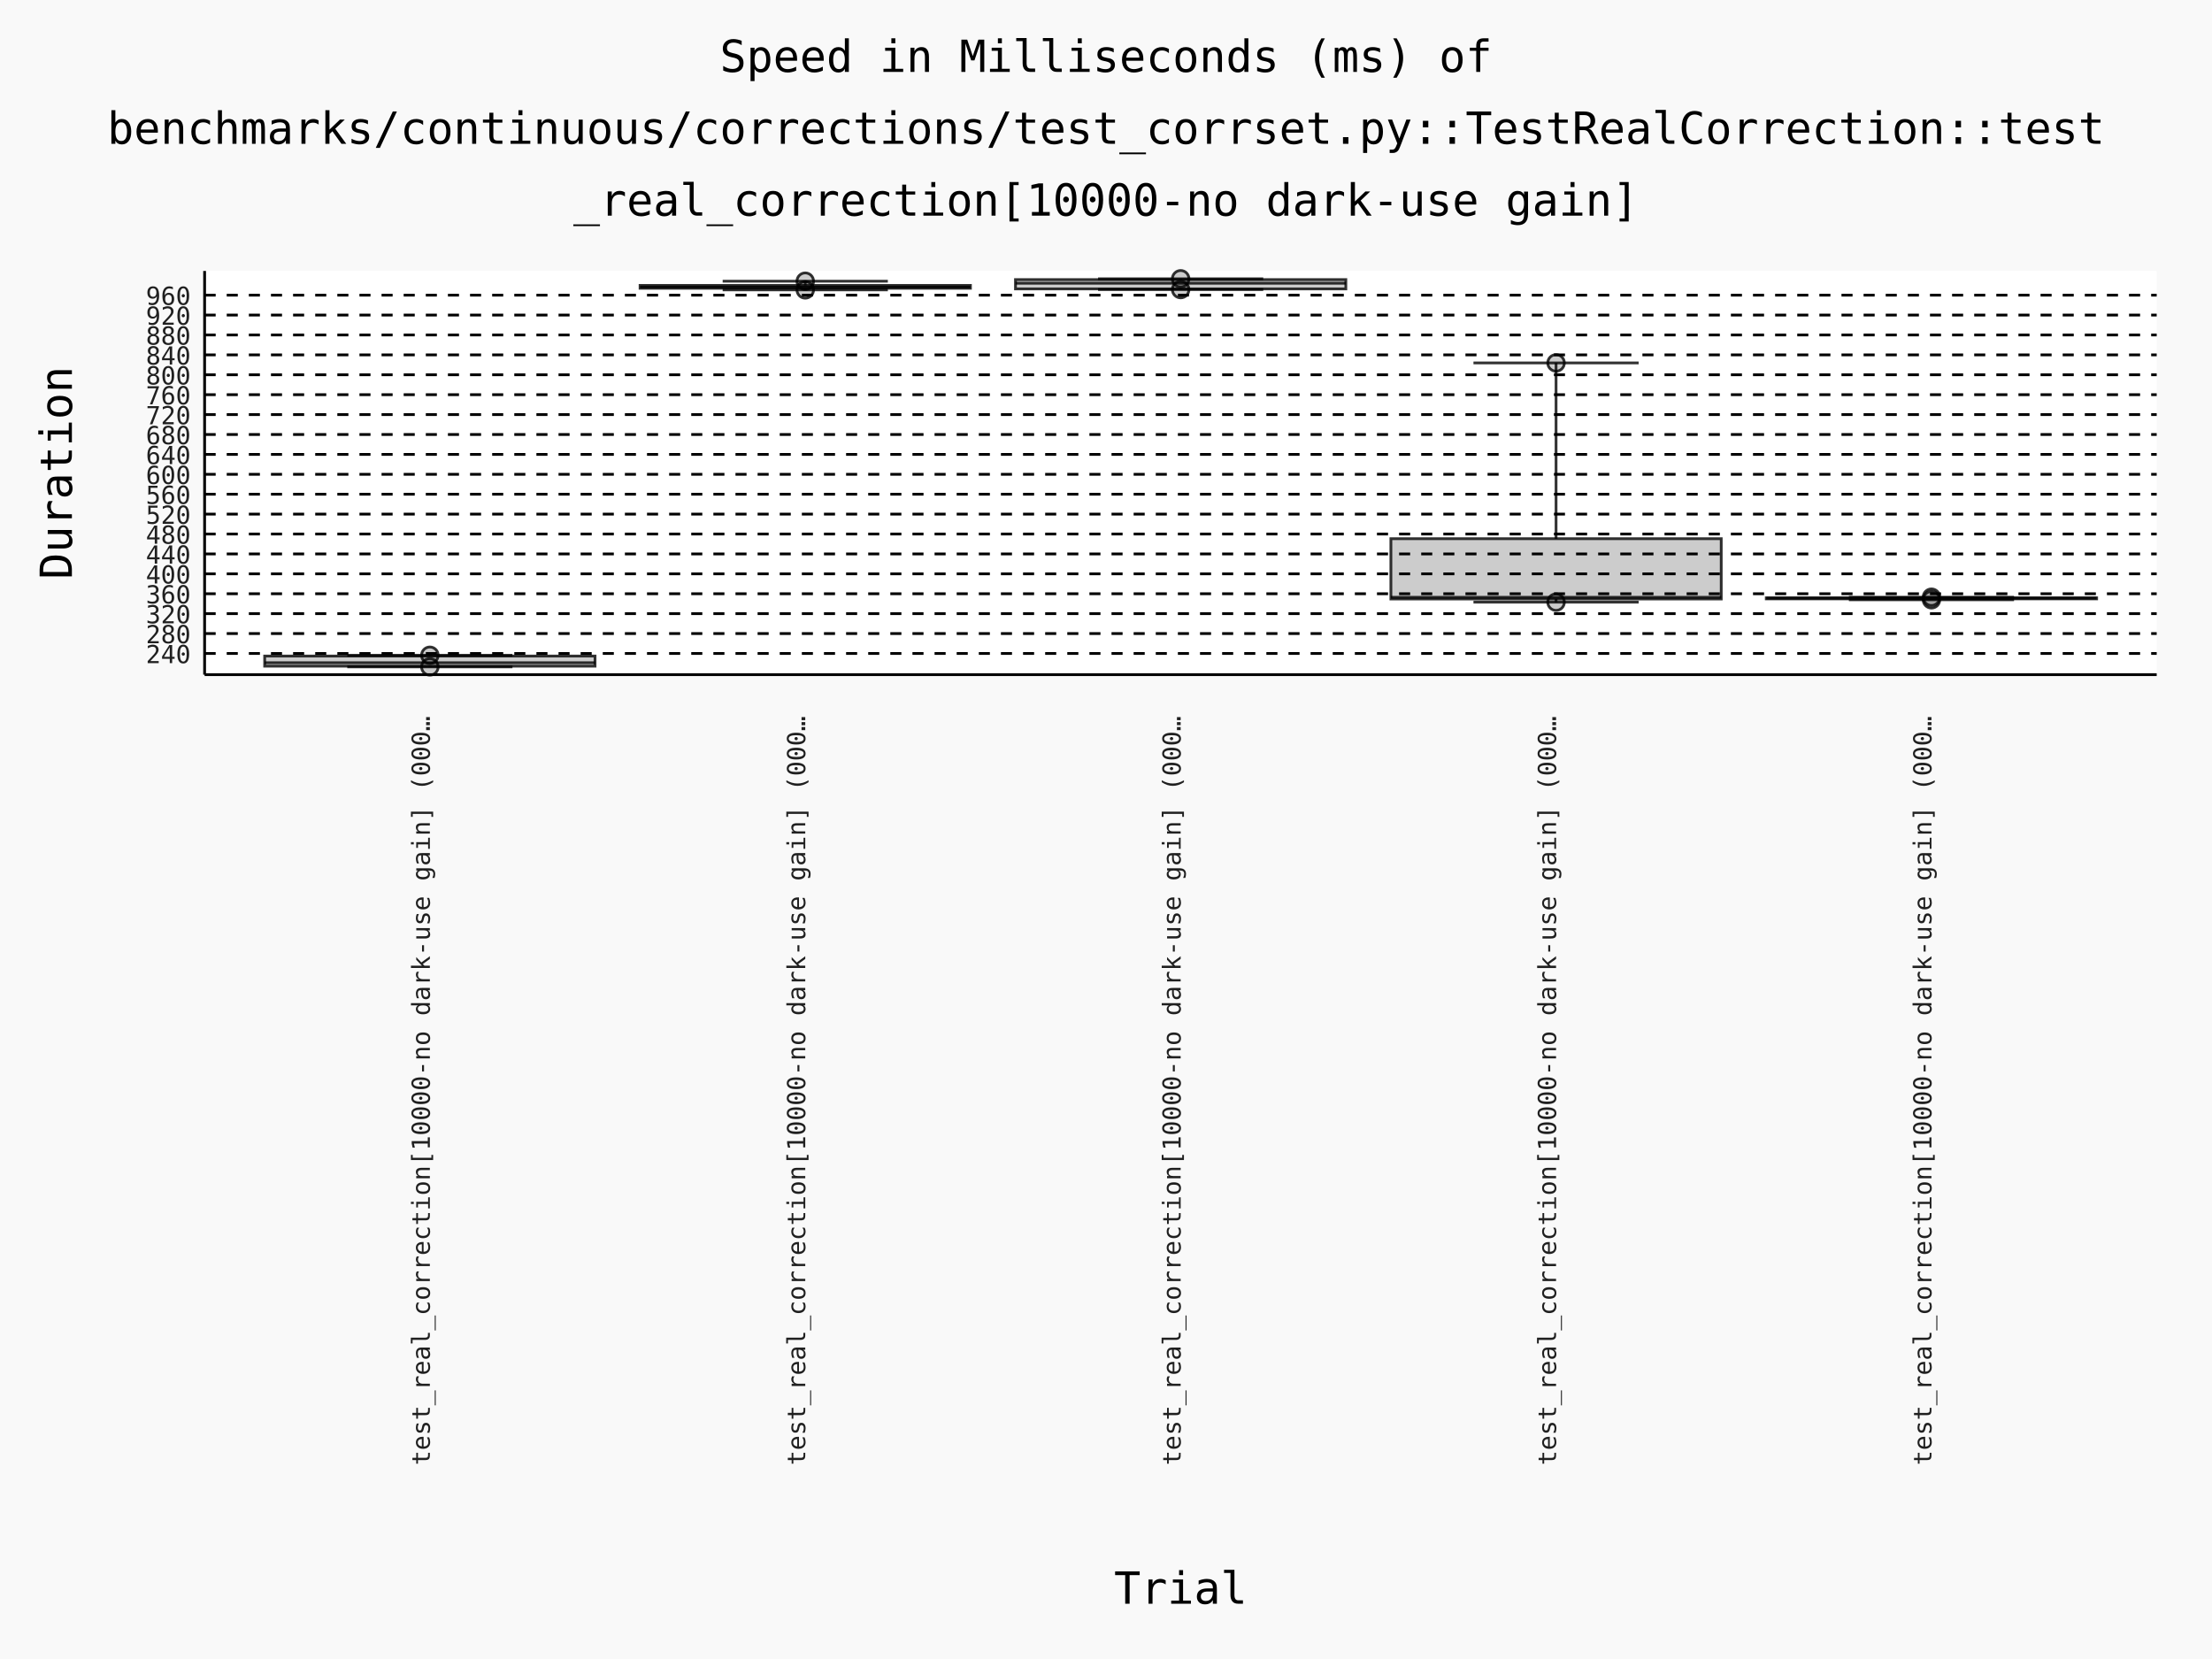
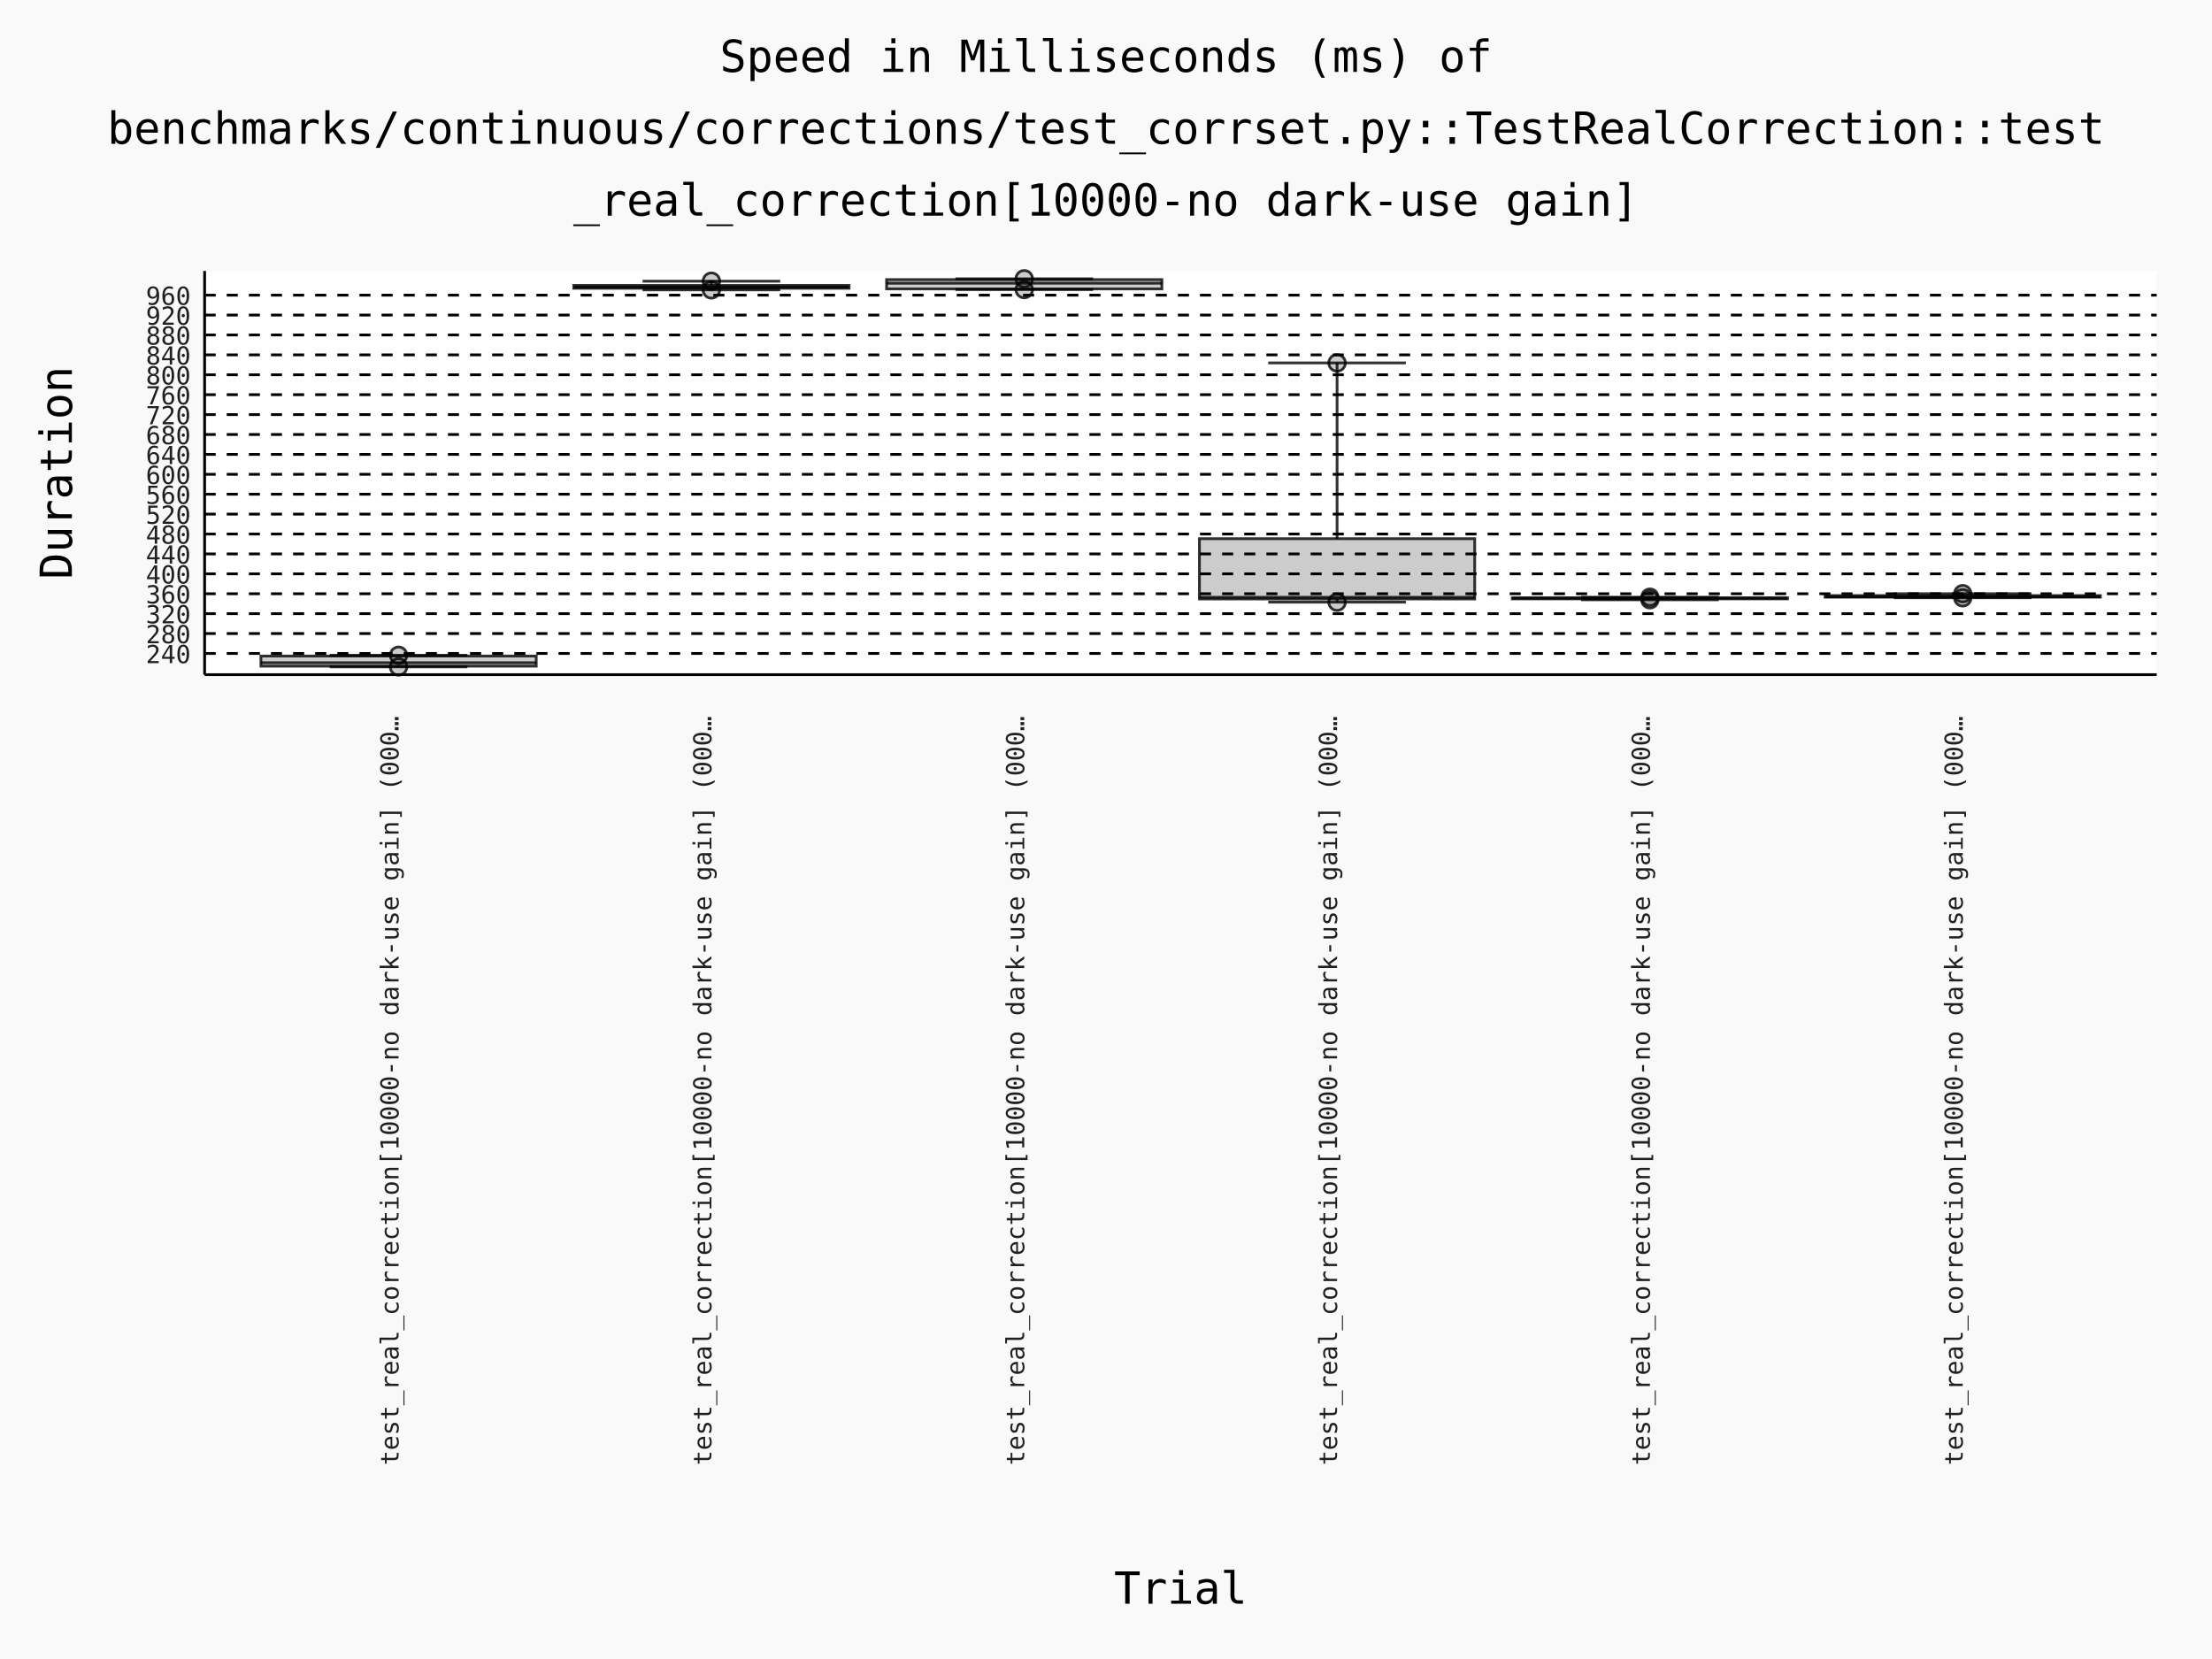
- <svg xmlns="http://www.w3.org/2000/svg" id="chart-ea8ffe33-7453-4ebb-b28e-fb8b3031c2c6" class="pygal-chart" viewBox="0 0 800 600">
+ <svg xmlns="http://www.w3.org/2000/svg" id="chart-a9344867-2bb4-45f0-933d-45b7300f7945" class="pygal-chart" viewBox="0 0 800 600">
  <defs>
-     <style type="text/css">#chart-ea8ffe33-7453-4ebb-b28e-fb8b3031c2c6{-webkit-user-select:none;-webkit-font-smoothing:antialiased;font-family:Consolas,"Deja Vu Sans Mono","Bitstream Vera Sans Mono","Courier New",monospace}#chart-ea8ffe33-7453-4ebb-b28e-fb8b3031c2c6 .title{font-family:Consolas,"Deja Vu Sans Mono","Bitstream Vera Sans Mono","Courier New",monospace;font-size:16px}#chart-ea8ffe33-7453-4ebb-b28e-fb8b3031c2c6 .legends .legend text{font-family:Consolas,"Deja Vu Sans Mono","Bitstream Vera Sans Mono","Courier New",monospace;font-size:14px}#chart-ea8ffe33-7453-4ebb-b28e-fb8b3031c2c6 .axis text{font-family:Consolas,"Deja Vu Sans Mono","Bitstream Vera Sans Mono","Courier New",monospace;font-size:10px}#chart-ea8ffe33-7453-4ebb-b28e-fb8b3031c2c6 .axis text.major{font-family:Consolas,"Deja Vu Sans Mono","Bitstream Vera Sans Mono","Courier New",monospace;font-size:10px}#chart-ea8ffe33-7453-4ebb-b28e-fb8b3031c2c6 .text-overlay text.value{font-family:Consolas,"Deja Vu Sans Mono","Bitstream Vera Sans Mono","Courier New",monospace;font-size:16px}#chart-ea8ffe33-7453-4ebb-b28e-fb8b3031c2c6 .text-overlay text.label{font-family:Consolas,"Deja Vu Sans Mono","Bitstream Vera Sans Mono","Courier New",monospace;font-size:10px}#chart-ea8ffe33-7453-4ebb-b28e-fb8b3031c2c6 .tooltip{font-family:Consolas,"Deja Vu Sans Mono","Bitstream Vera Sans Mono","Courier New",monospace;font-size:14px}#chart-ea8ffe33-7453-4ebb-b28e-fb8b3031c2c6 text.no_data{font-family:Consolas,"Deja Vu Sans Mono","Bitstream Vera Sans Mono","Courier New",monospace;font-size:64px}
- #chart-ea8ffe33-7453-4ebb-b28e-fb8b3031c2c6{background-color:rgba(249,249,249,1)}#chart-ea8ffe33-7453-4ebb-b28e-fb8b3031c2c6 path,#chart-ea8ffe33-7453-4ebb-b28e-fb8b3031c2c6 line,#chart-ea8ffe33-7453-4ebb-b28e-fb8b3031c2c6 rect,#chart-ea8ffe33-7453-4ebb-b28e-fb8b3031c2c6 circle{-webkit-transition:150ms;-moz-transition:150ms;transition:150ms}#chart-ea8ffe33-7453-4ebb-b28e-fb8b3031c2c6 .graph &gt; .background{fill:rgba(249,249,249,1)}#chart-ea8ffe33-7453-4ebb-b28e-fb8b3031c2c6 .plot &gt; .background{fill:rgba(255,255,255,1)}#chart-ea8ffe33-7453-4ebb-b28e-fb8b3031c2c6 .graph{fill:rgba(0,0,0,.87)}#chart-ea8ffe33-7453-4ebb-b28e-fb8b3031c2c6 text.no_data{fill:rgba(0,0,0,1)}#chart-ea8ffe33-7453-4ebb-b28e-fb8b3031c2c6 .title{fill:rgba(0,0,0,1)}#chart-ea8ffe33-7453-4ebb-b28e-fb8b3031c2c6 .legends .legend text{fill:rgba(0,0,0,.87)}#chart-ea8ffe33-7453-4ebb-b28e-fb8b3031c2c6 .legends .legend:hover text{fill:rgba(0,0,0,1)}#chart-ea8ffe33-7453-4ebb-b28e-fb8b3031c2c6 .axis .line{stroke:rgba(0,0,0,1)}#chart-ea8ffe33-7453-4ebb-b28e-fb8b3031c2c6 .axis .guide.line{stroke:rgba(0,0,0,.54)}#chart-ea8ffe33-7453-4ebb-b28e-fb8b3031c2c6 .axis .major.line{stroke:rgba(0,0,0,.87)}#chart-ea8ffe33-7453-4ebb-b28e-fb8b3031c2c6 .axis text.major{fill:rgba(0,0,0,1)}#chart-ea8ffe33-7453-4ebb-b28e-fb8b3031c2c6 .axis.y .guides:hover .guide.line,#chart-ea8ffe33-7453-4ebb-b28e-fb8b3031c2c6 .line-graph .axis.x .guides:hover .guide.line,#chart-ea8ffe33-7453-4ebb-b28e-fb8b3031c2c6 .stackedline-graph .axis.x .guides:hover .guide.line,#chart-ea8ffe33-7453-4ebb-b28e-fb8b3031c2c6 .xy-graph .axis.x .guides:hover .guide.line{stroke:rgba(0,0,0,1)}#chart-ea8ffe33-7453-4ebb-b28e-fb8b3031c2c6 .axis .guides:hover text{fill:rgba(0,0,0,1)}#chart-ea8ffe33-7453-4ebb-b28e-fb8b3031c2c6 .reactive{fill-opacity:.7;stroke-opacity:.8;stroke-width:1}#chart-ea8ffe33-7453-4ebb-b28e-fb8b3031c2c6 .ci{stroke:rgba(0,0,0,.87)}#chart-ea8ffe33-7453-4ebb-b28e-fb8b3031c2c6 .reactive.active,#chart-ea8ffe33-7453-4ebb-b28e-fb8b3031c2c6 .active .reactive{fill-opacity:.8;stroke-opacity:.9;stroke-width:4}#chart-ea8ffe33-7453-4ebb-b28e-fb8b3031c2c6 .ci .reactive.active{stroke-width:1.5}#chart-ea8ffe33-7453-4ebb-b28e-fb8b3031c2c6 .series text{fill:rgba(0,0,0,1)}#chart-ea8ffe33-7453-4ebb-b28e-fb8b3031c2c6 .tooltip rect{fill:rgba(255,255,255,1);stroke:rgba(0,0,0,1);-webkit-transition:opacity 150ms;-moz-transition:opacity 150ms;transition:opacity 150ms}#chart-ea8ffe33-7453-4ebb-b28e-fb8b3031c2c6 .tooltip .label{fill:rgba(0,0,0,.87)}#chart-ea8ffe33-7453-4ebb-b28e-fb8b3031c2c6 .tooltip .label{fill:rgba(0,0,0,.87)}#chart-ea8ffe33-7453-4ebb-b28e-fb8b3031c2c6 .tooltip .legend{font-size:.8em;fill:rgba(0,0,0,.54)}#chart-ea8ffe33-7453-4ebb-b28e-fb8b3031c2c6 .tooltip .x_label{font-size:.6em;fill:rgba(0,0,0,1)}#chart-ea8ffe33-7453-4ebb-b28e-fb8b3031c2c6 .tooltip .xlink{font-size:.5em;text-decoration:underline}#chart-ea8ffe33-7453-4ebb-b28e-fb8b3031c2c6 .tooltip .value{font-size:1.5em}#chart-ea8ffe33-7453-4ebb-b28e-fb8b3031c2c6 .bound{font-size:.5em}#chart-ea8ffe33-7453-4ebb-b28e-fb8b3031c2c6 .max-value{font-size:.75em;fill:rgba(0,0,0,.54)}#chart-ea8ffe33-7453-4ebb-b28e-fb8b3031c2c6 .map-element{fill:rgba(255,255,255,1);stroke:rgba(0,0,0,.54) !important}#chart-ea8ffe33-7453-4ebb-b28e-fb8b3031c2c6 .map-element .reactive{fill-opacity:inherit;stroke-opacity:inherit}#chart-ea8ffe33-7453-4ebb-b28e-fb8b3031c2c6 .color-0,#chart-ea8ffe33-7453-4ebb-b28e-fb8b3031c2c6 .color-0 a:visited{stroke:#000000;fill:#000000}#chart-ea8ffe33-7453-4ebb-b28e-fb8b3031c2c6 .color-1,#chart-ea8ffe33-7453-4ebb-b28e-fb8b3031c2c6 .color-1 a:visited{stroke:#000000;fill:#000000}#chart-ea8ffe33-7453-4ebb-b28e-fb8b3031c2c6 .color-2,#chart-ea8ffe33-7453-4ebb-b28e-fb8b3031c2c6 .color-2 a:visited{stroke:#000000;fill:#000000}#chart-ea8ffe33-7453-4ebb-b28e-fb8b3031c2c6 .color-3,#chart-ea8ffe33-7453-4ebb-b28e-fb8b3031c2c6 .color-3 a:visited{stroke:#000000;fill:#000000}#chart-ea8ffe33-7453-4ebb-b28e-fb8b3031c2c6 .color-4,#chart-ea8ffe33-7453-4ebb-b28e-fb8b3031c2c6 .color-4 a:visited{stroke:#000000;fill:#000000}#chart-ea8ffe33-7453-4ebb-b28e-fb8b3031c2c6 .text-overlay .color-0 text{fill:white}#chart-ea8ffe33-7453-4ebb-b28e-fb8b3031c2c6 .text-overlay .color-1 text{fill:white}#chart-ea8ffe33-7453-4ebb-b28e-fb8b3031c2c6 .text-overlay .color-2 text{fill:white}#chart-ea8ffe33-7453-4ebb-b28e-fb8b3031c2c6 .text-overlay .color-3 text{fill:white}#chart-ea8ffe33-7453-4ebb-b28e-fb8b3031c2c6 .text-overlay .color-4 text{fill:white}
- #chart-ea8ffe33-7453-4ebb-b28e-fb8b3031c2c6 text.no_data{text-anchor:middle}#chart-ea8ffe33-7453-4ebb-b28e-fb8b3031c2c6 .guide.line{fill:none}#chart-ea8ffe33-7453-4ebb-b28e-fb8b3031c2c6 .centered{text-anchor:middle}#chart-ea8ffe33-7453-4ebb-b28e-fb8b3031c2c6 .title{text-anchor:middle}#chart-ea8ffe33-7453-4ebb-b28e-fb8b3031c2c6 .legends .legend text{fill-opacity:1}#chart-ea8ffe33-7453-4ebb-b28e-fb8b3031c2c6 .axis.x text{text-anchor:middle}#chart-ea8ffe33-7453-4ebb-b28e-fb8b3031c2c6 .axis.x:not(.web) text[transform]{text-anchor:start}#chart-ea8ffe33-7453-4ebb-b28e-fb8b3031c2c6 .axis.x:not(.web) text[transform].backwards{text-anchor:end}#chart-ea8ffe33-7453-4ebb-b28e-fb8b3031c2c6 .axis.y text{text-anchor:end}#chart-ea8ffe33-7453-4ebb-b28e-fb8b3031c2c6 .axis.y text[transform].backwards{text-anchor:start}#chart-ea8ffe33-7453-4ebb-b28e-fb8b3031c2c6 .axis.y2 text{text-anchor:start}#chart-ea8ffe33-7453-4ebb-b28e-fb8b3031c2c6 .axis.y2 text[transform].backwards{text-anchor:end}#chart-ea8ffe33-7453-4ebb-b28e-fb8b3031c2c6 .axis .guide.line{stroke-dasharray:4,4;stroke:black}#chart-ea8ffe33-7453-4ebb-b28e-fb8b3031c2c6 .axis .major.guide.line{stroke-dasharray:6,6;stroke:black}#chart-ea8ffe33-7453-4ebb-b28e-fb8b3031c2c6 .horizontal .axis.y .guide.line,#chart-ea8ffe33-7453-4ebb-b28e-fb8b3031c2c6 .horizontal .axis.y2 .guide.line,#chart-ea8ffe33-7453-4ebb-b28e-fb8b3031c2c6 .vertical .axis.x .guide.line{opacity:0}#chart-ea8ffe33-7453-4ebb-b28e-fb8b3031c2c6 .horizontal .axis.always_show .guide.line,#chart-ea8ffe33-7453-4ebb-b28e-fb8b3031c2c6 .vertical .axis.always_show .guide.line{opacity:1 !important}#chart-ea8ffe33-7453-4ebb-b28e-fb8b3031c2c6 .axis.y .guides:hover .guide.line,#chart-ea8ffe33-7453-4ebb-b28e-fb8b3031c2c6 .axis.y2 .guides:hover .guide.line,#chart-ea8ffe33-7453-4ebb-b28e-fb8b3031c2c6 .axis.x .guides:hover .guide.line{opacity:1}#chart-ea8ffe33-7453-4ebb-b28e-fb8b3031c2c6 .axis .guides:hover text{opacity:1}#chart-ea8ffe33-7453-4ebb-b28e-fb8b3031c2c6 .nofill{fill:none}#chart-ea8ffe33-7453-4ebb-b28e-fb8b3031c2c6 .subtle-fill{fill-opacity:.2}#chart-ea8ffe33-7453-4ebb-b28e-fb8b3031c2c6 .dot{stroke-width:1px;fill-opacity:1;stroke-opacity:1}#chart-ea8ffe33-7453-4ebb-b28e-fb8b3031c2c6 .dot.active{stroke-width:5px}#chart-ea8ffe33-7453-4ebb-b28e-fb8b3031c2c6 .dot.negative{fill:transparent}#chart-ea8ffe33-7453-4ebb-b28e-fb8b3031c2c6 text,#chart-ea8ffe33-7453-4ebb-b28e-fb8b3031c2c6 tspan{stroke:none !important}#chart-ea8ffe33-7453-4ebb-b28e-fb8b3031c2c6 .series text.active{opacity:1}#chart-ea8ffe33-7453-4ebb-b28e-fb8b3031c2c6 .tooltip rect{fill-opacity:.95;stroke-width:.5}#chart-ea8ffe33-7453-4ebb-b28e-fb8b3031c2c6 .tooltip text{fill-opacity:1}#chart-ea8ffe33-7453-4ebb-b28e-fb8b3031c2c6 .showable{visibility:hidden}#chart-ea8ffe33-7453-4ebb-b28e-fb8b3031c2c6 .showable.shown{visibility:visible}#chart-ea8ffe33-7453-4ebb-b28e-fb8b3031c2c6 .gauge-background{fill:rgba(229,229,229,1);stroke:none}#chart-ea8ffe33-7453-4ebb-b28e-fb8b3031c2c6 .bg-lines{stroke:rgba(249,249,249,1);stroke-width:2px}
+     <style type="text/css">#chart-a9344867-2bb4-45f0-933d-45b7300f7945{-webkit-user-select:none;-webkit-font-smoothing:antialiased;font-family:Consolas,"Deja Vu Sans Mono","Bitstream Vera Sans Mono","Courier New",monospace}#chart-a9344867-2bb4-45f0-933d-45b7300f7945 .title{font-family:Consolas,"Deja Vu Sans Mono","Bitstream Vera Sans Mono","Courier New",monospace;font-size:16px}#chart-a9344867-2bb4-45f0-933d-45b7300f7945 .legends .legend text{font-family:Consolas,"Deja Vu Sans Mono","Bitstream Vera Sans Mono","Courier New",monospace;font-size:14px}#chart-a9344867-2bb4-45f0-933d-45b7300f7945 .axis text{font-family:Consolas,"Deja Vu Sans Mono","Bitstream Vera Sans Mono","Courier New",monospace;font-size:10px}#chart-a9344867-2bb4-45f0-933d-45b7300f7945 .axis text.major{font-family:Consolas,"Deja Vu Sans Mono","Bitstream Vera Sans Mono","Courier New",monospace;font-size:10px}#chart-a9344867-2bb4-45f0-933d-45b7300f7945 .text-overlay text.value{font-family:Consolas,"Deja Vu Sans Mono","Bitstream Vera Sans Mono","Courier New",monospace;font-size:16px}#chart-a9344867-2bb4-45f0-933d-45b7300f7945 .text-overlay text.label{font-family:Consolas,"Deja Vu Sans Mono","Bitstream Vera Sans Mono","Courier New",monospace;font-size:10px}#chart-a9344867-2bb4-45f0-933d-45b7300f7945 .tooltip{font-family:Consolas,"Deja Vu Sans Mono","Bitstream Vera Sans Mono","Courier New",monospace;font-size:14px}#chart-a9344867-2bb4-45f0-933d-45b7300f7945 text.no_data{font-family:Consolas,"Deja Vu Sans Mono","Bitstream Vera Sans Mono","Courier New",monospace;font-size:64px}
+ #chart-a9344867-2bb4-45f0-933d-45b7300f7945{background-color:rgba(249,249,249,1)}#chart-a9344867-2bb4-45f0-933d-45b7300f7945 path,#chart-a9344867-2bb4-45f0-933d-45b7300f7945 line,#chart-a9344867-2bb4-45f0-933d-45b7300f7945 rect,#chart-a9344867-2bb4-45f0-933d-45b7300f7945 circle{-webkit-transition:150ms;-moz-transition:150ms;transition:150ms}#chart-a9344867-2bb4-45f0-933d-45b7300f7945 .graph &gt; .background{fill:rgba(249,249,249,1)}#chart-a9344867-2bb4-45f0-933d-45b7300f7945 .plot &gt; .background{fill:rgba(255,255,255,1)}#chart-a9344867-2bb4-45f0-933d-45b7300f7945 .graph{fill:rgba(0,0,0,.87)}#chart-a9344867-2bb4-45f0-933d-45b7300f7945 text.no_data{fill:rgba(0,0,0,1)}#chart-a9344867-2bb4-45f0-933d-45b7300f7945 .title{fill:rgba(0,0,0,1)}#chart-a9344867-2bb4-45f0-933d-45b7300f7945 .legends .legend text{fill:rgba(0,0,0,.87)}#chart-a9344867-2bb4-45f0-933d-45b7300f7945 .legends .legend:hover text{fill:rgba(0,0,0,1)}#chart-a9344867-2bb4-45f0-933d-45b7300f7945 .axis .line{stroke:rgba(0,0,0,1)}#chart-a9344867-2bb4-45f0-933d-45b7300f7945 .axis .guide.line{stroke:rgba(0,0,0,.54)}#chart-a9344867-2bb4-45f0-933d-45b7300f7945 .axis .major.line{stroke:rgba(0,0,0,.87)}#chart-a9344867-2bb4-45f0-933d-45b7300f7945 .axis text.major{fill:rgba(0,0,0,1)}#chart-a9344867-2bb4-45f0-933d-45b7300f7945 .axis.y .guides:hover .guide.line,#chart-a9344867-2bb4-45f0-933d-45b7300f7945 .line-graph .axis.x .guides:hover .guide.line,#chart-a9344867-2bb4-45f0-933d-45b7300f7945 .stackedline-graph .axis.x .guides:hover .guide.line,#chart-a9344867-2bb4-45f0-933d-45b7300f7945 .xy-graph .axis.x .guides:hover .guide.line{stroke:rgba(0,0,0,1)}#chart-a9344867-2bb4-45f0-933d-45b7300f7945 .axis .guides:hover text{fill:rgba(0,0,0,1)}#chart-a9344867-2bb4-45f0-933d-45b7300f7945 .reactive{fill-opacity:.7;stroke-opacity:.8;stroke-width:1}#chart-a9344867-2bb4-45f0-933d-45b7300f7945 .ci{stroke:rgba(0,0,0,.87)}#chart-a9344867-2bb4-45f0-933d-45b7300f7945 .reactive.active,#chart-a9344867-2bb4-45f0-933d-45b7300f7945 .active .reactive{fill-opacity:.8;stroke-opacity:.9;stroke-width:4}#chart-a9344867-2bb4-45f0-933d-45b7300f7945 .ci .reactive.active{stroke-width:1.5}#chart-a9344867-2bb4-45f0-933d-45b7300f7945 .series text{fill:rgba(0,0,0,1)}#chart-a9344867-2bb4-45f0-933d-45b7300f7945 .tooltip rect{fill:rgba(255,255,255,1);stroke:rgba(0,0,0,1);-webkit-transition:opacity 150ms;-moz-transition:opacity 150ms;transition:opacity 150ms}#chart-a9344867-2bb4-45f0-933d-45b7300f7945 .tooltip .label{fill:rgba(0,0,0,.87)}#chart-a9344867-2bb4-45f0-933d-45b7300f7945 .tooltip .label{fill:rgba(0,0,0,.87)}#chart-a9344867-2bb4-45f0-933d-45b7300f7945 .tooltip .legend{font-size:.8em;fill:rgba(0,0,0,.54)}#chart-a9344867-2bb4-45f0-933d-45b7300f7945 .tooltip .x_label{font-size:.6em;fill:rgba(0,0,0,1)}#chart-a9344867-2bb4-45f0-933d-45b7300f7945 .tooltip .xlink{font-size:.5em;text-decoration:underline}#chart-a9344867-2bb4-45f0-933d-45b7300f7945 .tooltip .value{font-size:1.5em}#chart-a9344867-2bb4-45f0-933d-45b7300f7945 .bound{font-size:.5em}#chart-a9344867-2bb4-45f0-933d-45b7300f7945 .max-value{font-size:.75em;fill:rgba(0,0,0,.54)}#chart-a9344867-2bb4-45f0-933d-45b7300f7945 .map-element{fill:rgba(255,255,255,1);stroke:rgba(0,0,0,.54) !important}#chart-a9344867-2bb4-45f0-933d-45b7300f7945 .map-element .reactive{fill-opacity:inherit;stroke-opacity:inherit}#chart-a9344867-2bb4-45f0-933d-45b7300f7945 .color-0,#chart-a9344867-2bb4-45f0-933d-45b7300f7945 .color-0 a:visited{stroke:#000000;fill:#000000}#chart-a9344867-2bb4-45f0-933d-45b7300f7945 .color-1,#chart-a9344867-2bb4-45f0-933d-45b7300f7945 .color-1 a:visited{stroke:#000000;fill:#000000}#chart-a9344867-2bb4-45f0-933d-45b7300f7945 .color-2,#chart-a9344867-2bb4-45f0-933d-45b7300f7945 .color-2 a:visited{stroke:#000000;fill:#000000}#chart-a9344867-2bb4-45f0-933d-45b7300f7945 .color-3,#chart-a9344867-2bb4-45f0-933d-45b7300f7945 .color-3 a:visited{stroke:#000000;fill:#000000}#chart-a9344867-2bb4-45f0-933d-45b7300f7945 .color-4,#chart-a9344867-2bb4-45f0-933d-45b7300f7945 .color-4 a:visited{stroke:#000000;fill:#000000}#chart-a9344867-2bb4-45f0-933d-45b7300f7945 .color-5,#chart-a9344867-2bb4-45f0-933d-45b7300f7945 .color-5 a:visited{stroke:#000000;fill:#000000}#chart-a9344867-2bb4-45f0-933d-45b7300f7945 .text-overlay .color-0 text{fill:white}#chart-a9344867-2bb4-45f0-933d-45b7300f7945 .text-overlay .color-1 text{fill:white}#chart-a9344867-2bb4-45f0-933d-45b7300f7945 .text-overlay .color-2 text{fill:white}#chart-a9344867-2bb4-45f0-933d-45b7300f7945 .text-overlay .color-3 text{fill:white}#chart-a9344867-2bb4-45f0-933d-45b7300f7945 .text-overlay .color-4 text{fill:white}#chart-a9344867-2bb4-45f0-933d-45b7300f7945 .text-overlay .color-5 text{fill:white}
+ #chart-a9344867-2bb4-45f0-933d-45b7300f7945 text.no_data{text-anchor:middle}#chart-a9344867-2bb4-45f0-933d-45b7300f7945 .guide.line{fill:none}#chart-a9344867-2bb4-45f0-933d-45b7300f7945 .centered{text-anchor:middle}#chart-a9344867-2bb4-45f0-933d-45b7300f7945 .title{text-anchor:middle}#chart-a9344867-2bb4-45f0-933d-45b7300f7945 .legends .legend text{fill-opacity:1}#chart-a9344867-2bb4-45f0-933d-45b7300f7945 .axis.x text{text-anchor:middle}#chart-a9344867-2bb4-45f0-933d-45b7300f7945 .axis.x:not(.web) text[transform]{text-anchor:start}#chart-a9344867-2bb4-45f0-933d-45b7300f7945 .axis.x:not(.web) text[transform].backwards{text-anchor:end}#chart-a9344867-2bb4-45f0-933d-45b7300f7945 .axis.y text{text-anchor:end}#chart-a9344867-2bb4-45f0-933d-45b7300f7945 .axis.y text[transform].backwards{text-anchor:start}#chart-a9344867-2bb4-45f0-933d-45b7300f7945 .axis.y2 text{text-anchor:start}#chart-a9344867-2bb4-45f0-933d-45b7300f7945 .axis.y2 text[transform].backwards{text-anchor:end}#chart-a9344867-2bb4-45f0-933d-45b7300f7945 .axis .guide.line{stroke-dasharray:4,4;stroke:black}#chart-a9344867-2bb4-45f0-933d-45b7300f7945 .axis .major.guide.line{stroke-dasharray:6,6;stroke:black}#chart-a9344867-2bb4-45f0-933d-45b7300f7945 .horizontal .axis.y .guide.line,#chart-a9344867-2bb4-45f0-933d-45b7300f7945 .horizontal .axis.y2 .guide.line,#chart-a9344867-2bb4-45f0-933d-45b7300f7945 .vertical .axis.x .guide.line{opacity:0}#chart-a9344867-2bb4-45f0-933d-45b7300f7945 .horizontal .axis.always_show .guide.line,#chart-a9344867-2bb4-45f0-933d-45b7300f7945 .vertical .axis.always_show .guide.line{opacity:1 !important}#chart-a9344867-2bb4-45f0-933d-45b7300f7945 .axis.y .guides:hover .guide.line,#chart-a9344867-2bb4-45f0-933d-45b7300f7945 .axis.y2 .guides:hover .guide.line,#chart-a9344867-2bb4-45f0-933d-45b7300f7945 .axis.x .guides:hover .guide.line{opacity:1}#chart-a9344867-2bb4-45f0-933d-45b7300f7945 .axis .guides:hover text{opacity:1}#chart-a9344867-2bb4-45f0-933d-45b7300f7945 .nofill{fill:none}#chart-a9344867-2bb4-45f0-933d-45b7300f7945 .subtle-fill{fill-opacity:.2}#chart-a9344867-2bb4-45f0-933d-45b7300f7945 .dot{stroke-width:1px;fill-opacity:1;stroke-opacity:1}#chart-a9344867-2bb4-45f0-933d-45b7300f7945 .dot.active{stroke-width:5px}#chart-a9344867-2bb4-45f0-933d-45b7300f7945 .dot.negative{fill:transparent}#chart-a9344867-2bb4-45f0-933d-45b7300f7945 text,#chart-a9344867-2bb4-45f0-933d-45b7300f7945 tspan{stroke:none !important}#chart-a9344867-2bb4-45f0-933d-45b7300f7945 .series text.active{opacity:1}#chart-a9344867-2bb4-45f0-933d-45b7300f7945 .tooltip rect{fill-opacity:.95;stroke-width:.5}#chart-a9344867-2bb4-45f0-933d-45b7300f7945 .tooltip text{fill-opacity:1}#chart-a9344867-2bb4-45f0-933d-45b7300f7945 .showable{visibility:hidden}#chart-a9344867-2bb4-45f0-933d-45b7300f7945 .showable.shown{visibility:visible}#chart-a9344867-2bb4-45f0-933d-45b7300f7945 .gauge-background{fill:rgba(229,229,229,1);stroke:none}#chart-a9344867-2bb4-45f0-933d-45b7300f7945 .bg-lines{stroke:rgba(249,249,249,1);stroke-width:2px}
.tooltip .value{font-size:1em !important}.axis text{font-size:9px !important}</style>
  </defs>
  <g class="graph custombox-graph vertical">
    <rect x="0" y="0" width="800" height="600" class="background" />
    <g transform="translate(74, 98)" class="plot">
      <rect x="0" y="0" width="706.0" height="146.0" class="background" />
      <g class="axis y always_show">
        <path d="M0 146 h706" class="line" />
        <g class="guides">
          <path d="M0 138.333 h706" class="guide line" />
          <text x="-5" y="141.833" class="">240</text>
        </g>
        <g class="guides">
          <path d="M0 131.134 h706" class="guide line" />
          <text x="-5" y="134.634" class="">280</text>
        </g>
        <g class="guides">
          <path d="M0 123.934 h706" class="guide line" />
          <text x="-5" y="127.434" class="">320</text>
        </g>
        <g class="guides">
          <path d="M0 116.735 h706" class="guide line" />
          <text x="-5" y="120.235" class="">360</text>
        </g>
        <g class="guides">
          <path d="M0 109.536 h706" class="guide line" />
          <text x="-5" y="113.036" class="">400</text>
        </g>
        <g class="guides">
          <path d="M0 102.337 h706" class="guide line" />
          <text x="-5" y="105.837" class="">440</text>
        </g>
        <g class="guides">
          <path d="M0 95.138 h706" class="guide line" />
          <text x="-5" y="98.638" class="">480</text>
        </g>
        <g class="guides">
          <path d="M0 87.938 h706" class="guide line" />
          <text x="-5" y="91.438" class="">520</text>
        </g>
        <g class="guides">
          <path d="M0 80.739 h706" class="guide line" />
          <text x="-5" y="84.239" class="">560</text>
        </g>
        <g class="guides">
          <path d="M0 73.54 h706" class="guide line" />
          <text x="-5" y="77.04" class="">600</text>
        </g>
        <g class="guides">
          <path d="M0 66.341 h706" class="guide line" />
          <text x="-5" y="69.841" class="">640</text>
        </g>
        <g class="guides">
          <path d="M0 59.142 h706" class="guide line" />
          <text x="-5" y="62.642" class="">680</text>
        </g>
        <g class="guides">
          <path d="M0 51.942 h706" class="guide line" />
          <text x="-5" y="55.442" class="">720</text>
        </g>
        <g class="guides">
          <path d="M0 44.743 h706" class="guide line" />
          <text x="-5" y="48.243" class="">760</text>
        </g>
        <g class="guides">
          <path d="M0 37.544 h706" class="guide line" />
          <text x="-5" y="41.044" class="">800</text>
        </g>
        <g class="guides">
          <path d="M0 30.345 h706" class="guide line" />
          <text x="-5" y="33.845" class="">840</text>
        </g>
        <g class="guides">
          <path d="M0 23.145 h706" class="guide line" />
          <text x="-5" y="26.645" class="">880</text>
        </g>
        <g class="guides">
          <path d="M0 15.946 h706" class="guide line" />
          <text x="-5" y="19.446" class="">920</text>
        </g>
        <g class="guides">
          <path d="M0 8.747 h706" class="guide line" />
          <text x="-5" y="12.247" class="">960</text>
        </g>
      </g>
      <g class="axis x">
        <path d="M0 0 v146" class="line" />
        <g class="guides">
-           <path d="M81.462 0 v146" class="guide line" />
-           <text x="81.462" y="161.0" class="backwards" transform="rotate(270 81.46154 161)">test_real_correction[10000-no dark-use gain] (000…</text>
-         </g>
-         <g class="guides">
-           <path d="M217.231 0 v146" class="guide line" />
-           <text x="217.231" y="161.0" class="backwards" transform="rotate(270 217.2308 161)">test_real_correction[10000-no dark-use gain] (000…</text>
-         </g>
-         <g class="guides">
-           <path d="M353 0 v146" class="guide line" />
-           <text x="353.0" y="161.0" class="backwards" transform="rotate(270 353 161)">test_real_correction[10000-no dark-use gain] (000…</text>
-         </g>
-         <g class="guides">
-           <path d="M488.769 0 v146" class="guide line" />
-           <text x="488.769" y="161.0" class="backwards" transform="rotate(270 488.7692 161)">test_real_correction[10000-no dark-use gain] (000…</text>
-         </g>
-         <g class="guides">
-           <path d="M624.538 0 v146" class="guide line" />
-           <text x="624.538" y="161.0" class="backwards" transform="rotate(270 624.5385 161)">test_real_correction[10000-no dark-use gain] (000…</text>
+           <path d="M70.147 0 v146" class="guide line" />
+           <text x="70.147" y="161.0" class="backwards" transform="rotate(270 70.14744 161)">test_real_correction[10000-no dark-use gain] (000…</text>
+         </g>
+         <g class="guides">
+           <path d="M183.288 0 v146" class="guide line" />
+           <text x="183.288" y="161.0" class="backwards" transform="rotate(270 183.2885 161)">test_real_correction[10000-no dark-use gain] (000…</text>
+         </g>
+         <g class="guides">
+           <path d="M296.429 0 v146" class="guide line" />
+           <text x="296.429" y="161.0" class="backwards" transform="rotate(270 296.4295 161)">test_real_correction[10000-no dark-use gain] (000…</text>
+         </g>
+         <g class="guides">
+           <path d="M409.571 0 v146" class="guide line" />
+           <text x="409.571" y="161.0" class="backwards" transform="rotate(270 409.5705 161)">test_real_correction[10000-no dark-use gain] (000…</text>
+         </g>
+         <g class="guides">
+           <path d="M522.712 0 v146" class="guide line" />
+           <text x="522.712" y="161.0" class="backwards" transform="rotate(270 522.7115 161)">test_real_correction[10000-no dark-use gain] (000…</text>
+         </g>
+         <g class="guides">
+           <path d="M635.853 0 v146" class="guide line" />
+           <text x="635.853" y="161.0" class="backwards" transform="rotate(270 635.8526 161)">test_real_correction[10000-no dark-use gain] (000…</text>
        </g>
      </g>
      <g class="series serie-0 color-0">
        <g class="boxes">
          <g class="box">
-             <path stroke-width="3" d="M51.592 143.177 L111.331 143.177" class="reactive tooltip-trigger" />
-             <path stroke-width="3" d="M21.723 141.685 L141.2 141.685" class="reactive tooltip-trigger" />
-             <path stroke-width="3" d="M51.592 138.991 L111.331 138.991" class="reactive tooltip-trigger" />
-             <path stroke-width="2" d="M81.462 143.177 L81.462 142.924" class="reactive tooltip-trigger" />
-             <path stroke-width="2" d="M81.462 138.991 L81.462 139.268" class="reactive tooltip-trigger" />
-             <rect x="21.723" y="139.268" height="3.656" width="119.477" class="subtle-fill reactive tooltip-trigger" />
-             <circle cx="81.462" cy="143.177" r="3" class="subtle-fill reactive tooltip-trigger" />
-             <circle cx="81.462" cy="138.991" r="3" class="subtle-fill reactive tooltip-trigger" />
+             <path stroke-width="3" d="M45.256 143.177 L95.038 143.177" class="reactive tooltip-trigger" />
+             <path stroke-width="3" d="M20.365 141.685 L119.929 141.685" class="reactive tooltip-trigger" />
+             <path stroke-width="3" d="M45.256 138.991 L95.038 138.991" class="reactive tooltip-trigger" />
+             <path stroke-width="2" d="M70.147 143.177 L70.147 142.924" class="reactive tooltip-trigger" />
+             <path stroke-width="2" d="M70.147 138.991 L70.147 139.268" class="reactive tooltip-trigger" />
+             <rect x="20.365" y="139.268" height="3.656" width="99.564" class="subtle-fill reactive tooltip-trigger" />
+             <circle cx="70.147" cy="143.177" r="3" class="subtle-fill reactive tooltip-trigger" />
+             <circle cx="70.147" cy="138.991" r="3" class="subtle-fill reactive tooltip-trigger" />
          </g>
        </g>
      </g>
      <g class="series serie-1 color-1">
        <g class="boxes">
          <g class="box">
-             <path stroke-width="3" d="M187.362 6.839 L247.1 6.839" class="reactive tooltip-trigger" />
-             <path stroke-width="3" d="M157.492 5.805 L276.969 5.805" class="reactive tooltip-trigger" />
-             <path stroke-width="3" d="M187.362 3.699 L247.1 3.699" class="reactive tooltip-trigger" />
-             <path stroke-width="2" d="M217.231 6.839 L217.231 6.253" class="reactive tooltip-trigger" />
-             <path stroke-width="2" d="M217.231 3.699 L217.231 5.22" class="reactive tooltip-trigger" />
-             <rect x="157.492" y="5.22" height="1.033" width="119.477" class="subtle-fill reactive tooltip-trigger" />
-             <circle cx="217.231" cy="6.839" r="3" class="subtle-fill reactive tooltip-trigger" />
-             <circle cx="217.231" cy="3.699" r="3" class="subtle-fill reactive tooltip-trigger" />
+             <path stroke-width="3" d="M158.397 6.839 L208.179 6.839" class="reactive tooltip-trigger" />
+             <path stroke-width="3" d="M133.506 5.805 L233.071 5.805" class="reactive tooltip-trigger" />
+             <path stroke-width="3" d="M158.397 3.699 L208.179 3.699" class="reactive tooltip-trigger" />
+             <path stroke-width="2" d="M183.288 6.839 L183.288 6.253" class="reactive tooltip-trigger" />
+             <path stroke-width="2" d="M183.288 3.699 L183.288 5.22" class="reactive tooltip-trigger" />
+             <rect x="133.506" y="5.22" height="1.033" width="99.564" class="subtle-fill reactive tooltip-trigger" />
+             <circle cx="183.288" cy="6.839" r="3" class="subtle-fill reactive tooltip-trigger" />
+             <circle cx="183.288" cy="3.699" r="3" class="subtle-fill reactive tooltip-trigger" />
          </g>
        </g>
      </g>
      <g class="series serie-2 color-2">
        <g class="boxes">
          <g class="box">
-             <path stroke-width="3" d="M323.131 6.724 L382.869 6.724" class="reactive tooltip-trigger" />
-             <path stroke-width="3" d="M293.262 4.431 L412.738 4.431" class="reactive tooltip-trigger" />
-             <path stroke-width="3" d="M323.131 2.832 L382.869 2.832" class="reactive tooltip-trigger" />
-             <path stroke-width="2" d="M353 6.724 L353 6.488" class="reactive tooltip-trigger" />
-             <path stroke-width="2" d="M353 2.832 L353 3.117" class="reactive tooltip-trigger" />
-             <rect x="293.262" y="3.117" height="3.371" width="119.477" class="subtle-fill reactive tooltip-trigger" />
-             <circle cx="353.0" cy="6.724" r="3" class="subtle-fill reactive tooltip-trigger" />
-             <circle cx="353.0" cy="2.832" r="3" class="subtle-fill reactive tooltip-trigger" />
+             <path stroke-width="3" d="M271.538 6.724 L321.321 6.724" class="reactive tooltip-trigger" />
+             <path stroke-width="3" d="M246.647 4.431 L346.212 4.431" class="reactive tooltip-trigger" />
+             <path stroke-width="3" d="M271.538 2.832 L321.321 2.832" class="reactive tooltip-trigger" />
+             <path stroke-width="2" d="M296.429 6.724 L296.429 6.488" class="reactive tooltip-trigger" />
+             <path stroke-width="2" d="M296.429 2.832 L296.429 3.117" class="reactive tooltip-trigger" />
+             <rect x="246.647" y="3.117" height="3.371" width="99.564" class="subtle-fill reactive tooltip-trigger" />
+             <circle cx="296.429" cy="6.724" r="3" class="subtle-fill reactive tooltip-trigger" />
+             <circle cx="296.429" cy="2.832" r="3" class="subtle-fill reactive tooltip-trigger" />
          </g>
        </g>
      </g>
      <g class="series serie-3 color-3">
        <g class="boxes">
          <g class="box">
-             <path stroke-width="3" d="M458.9 119.771 L518.638 119.771" class="reactive tooltip-trigger" />
-             <path stroke-width="3" d="M429.031 118.02 L548.508 118.02" class="reactive tooltip-trigger" />
-             <path stroke-width="3" d="M458.9 33.255 L518.638 33.255" class="reactive tooltip-trigger" />
-             <path stroke-width="2" d="M488.769 119.771 L488.769 118.627" class="reactive tooltip-trigger" />
-             <path stroke-width="2" d="M488.769 33.255 L488.769 96.822" class="reactive tooltip-trigger" />
-             <rect x="429.031" y="96.822" height="21.805" width="119.477" class="subtle-fill reactive tooltip-trigger" />
-             <circle cx="488.769" cy="119.771" r="3" class="subtle-fill reactive tooltip-trigger" />
-             <circle cx="488.769" cy="33.255" r="3" class="subtle-fill reactive tooltip-trigger" />
+             <path stroke-width="3" d="M384.679 119.771 L434.462 119.771" class="reactive tooltip-trigger" />
+             <path stroke-width="3" d="M359.788 118.02 L459.353 118.02" class="reactive tooltip-trigger" />
+             <path stroke-width="3" d="M384.679 33.255 L434.462 33.255" class="reactive tooltip-trigger" />
+             <path stroke-width="2" d="M409.571 119.771 L409.571 118.627" class="reactive tooltip-trigger" />
+             <path stroke-width="2" d="M409.571 33.255 L409.571 96.822" class="reactive tooltip-trigger" />
+             <rect x="359.788" y="96.822" height="21.805" width="99.564" class="subtle-fill reactive tooltip-trigger" />
+             <circle cx="409.571" cy="119.771" r="3" class="subtle-fill reactive tooltip-trigger" />
+             <circle cx="409.571" cy="33.255" r="3" class="subtle-fill reactive tooltip-trigger" />
          </g>
        </g>
      </g>
      <g class="series serie-4 color-4">
        <g class="boxes">
          <g class="box">
-             <path stroke-width="3" d="M594.669 118.913 L654.408 118.913" class="reactive tooltip-trigger" />
-             <path stroke-width="3" d="M564.8 118.33 L684.277 118.33" class="reactive tooltip-trigger" />
-             <path stroke-width="3" d="M594.669 117.99 L654.408 117.99" class="reactive tooltip-trigger" />
-             <path stroke-width="2" d="M624.538 118.913 L624.538 118.584" class="reactive tooltip-trigger" />
-             <path stroke-width="2" d="M624.538 117.99 L624.538 118.225" class="reactive tooltip-trigger" />
-             <rect x="564.8" y="118.225" height="0.359" width="119.477" class="subtle-fill reactive tooltip-trigger" />
-             <circle cx="624.538" cy="118.913" r="3" class="subtle-fill reactive tooltip-trigger" />
-             <circle cx="624.538" cy="117.99" r="3" class="subtle-fill reactive tooltip-trigger" />
+             <path stroke-width="3" d="M497.821 118.913 L547.603 118.913" class="reactive tooltip-trigger" />
+             <path stroke-width="3" d="M472.929 118.33 L572.494 118.33" class="reactive tooltip-trigger" />
+             <path stroke-width="3" d="M497.821 117.99 L547.603 117.99" class="reactive tooltip-trigger" />
+             <path stroke-width="2" d="M522.712 118.913 L522.712 118.584" class="reactive tooltip-trigger" />
+             <path stroke-width="2" d="M522.712 117.99 L522.712 118.225" class="reactive tooltip-trigger" />
+             <rect x="472.929" y="118.225" height="0.359" width="99.564" class="subtle-fill reactive tooltip-trigger" />
+             <circle cx="522.712" cy="118.913" r="3" class="subtle-fill reactive tooltip-trigger" />
+             <circle cx="522.712" cy="117.99" r="3" class="subtle-fill reactive tooltip-trigger" />
+           </g>
+         </g>
+       </g>
+       <g class="series serie-5 color-5">
+         <g class="boxes">
+           <g class="box">
+             <path stroke-width="3" d="M610.962 118.19 L660.744 118.19" class="reactive tooltip-trigger" />
+             <path stroke-width="3" d="M586.071 117.824 L685.635 117.824" class="reactive tooltip-trigger" />
+             <path stroke-width="3" d="M610.962 116.717 L660.744 116.717" class="reactive tooltip-trigger" />
+             <path stroke-width="2" d="M635.853 118.19 L635.853 117.968" class="reactive tooltip-trigger" />
+             <path stroke-width="2" d="M635.853 116.717 L635.853 117.4" class="reactive tooltip-trigger" />
+             <rect x="586.071" y="117.4" height="0.567" width="99.564" class="subtle-fill reactive tooltip-trigger" />
+             <circle cx="635.853" cy="118.19" r="3" class="subtle-fill reactive tooltip-trigger" />
+             <circle cx="635.853" cy="116.717" r="3" class="subtle-fill reactive tooltip-trigger" />
          </g>
        </g>
      </g>
    </g>
    <g class="titles">
      <text x="400.0" y="26" class="title plot_title">Speed in Milliseconds (ms) of</text>
      <text x="400.0" y="52" class="title plot_title">benchmarks/continuous/corrections/test_corrset.py::TestRealCorrection::test</text>
      <text x="400.0" y="78" class="title plot_title">_real_correction[10000-no dark-use gain]</text>
      <text x="427.0" y="580.0" class="title">Trial</text>
      <text x="0" y="197.0" class="title" transform="rotate(-90 0 171)">Duration</text>
    </g>
    <g transform="translate(74, 98)" class="plot overlay">
      <g class="series serie-0 color-0" />
      <g class="series serie-1 color-1" />
      <g class="series serie-2 color-2" />
      <g class="series serie-3 color-3" />
      <g class="series serie-4 color-4" />
+       <g class="series serie-5 color-5" />
    </g>
    <g transform="translate(74, 98)" class="plot text-overlay">
      <g class="series serie-0 color-0" />
      <g class="series serie-1 color-1" />
      <g class="series serie-2 color-2" />
      <g class="series serie-3 color-3" />
      <g class="series serie-4 color-4" />
+       <g class="series serie-5 color-5" />
    </g>
    <g transform="translate(74, 98)" class="plot tooltip-overlay">
      <g transform="translate(0 0)" style="opacity: 0" class="tooltip">
        <rect rx="0" ry="0" width="0" height="0" class="tooltip-box" />
        <g class="text" />
      </g>
    </g>
  </g>
</svg>
